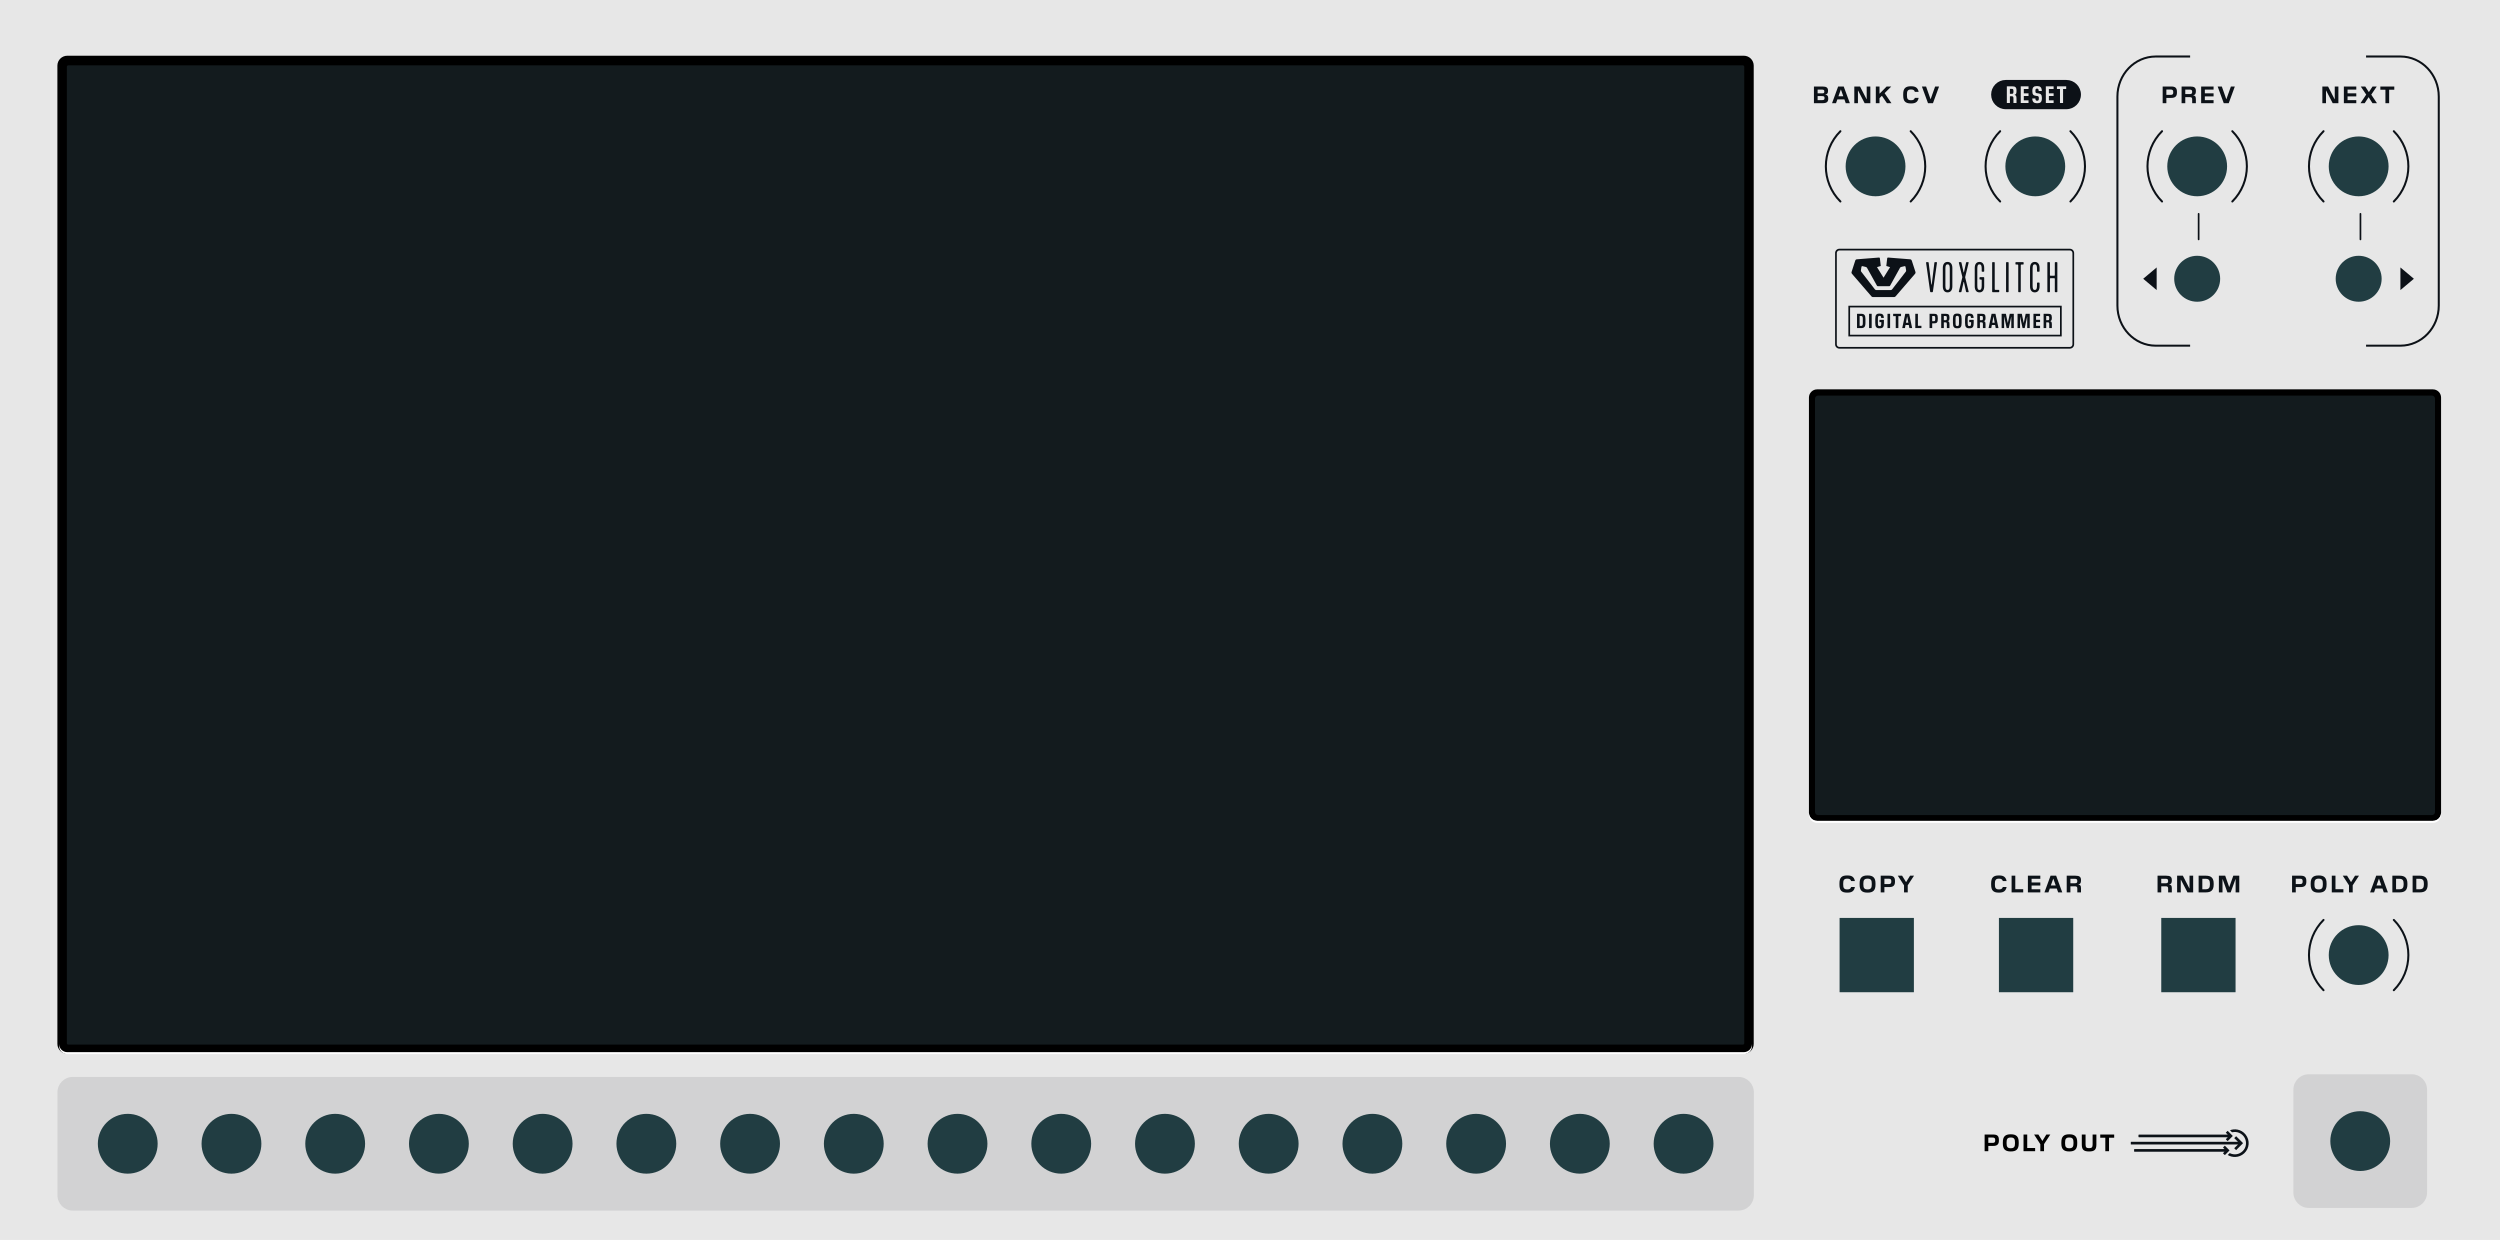
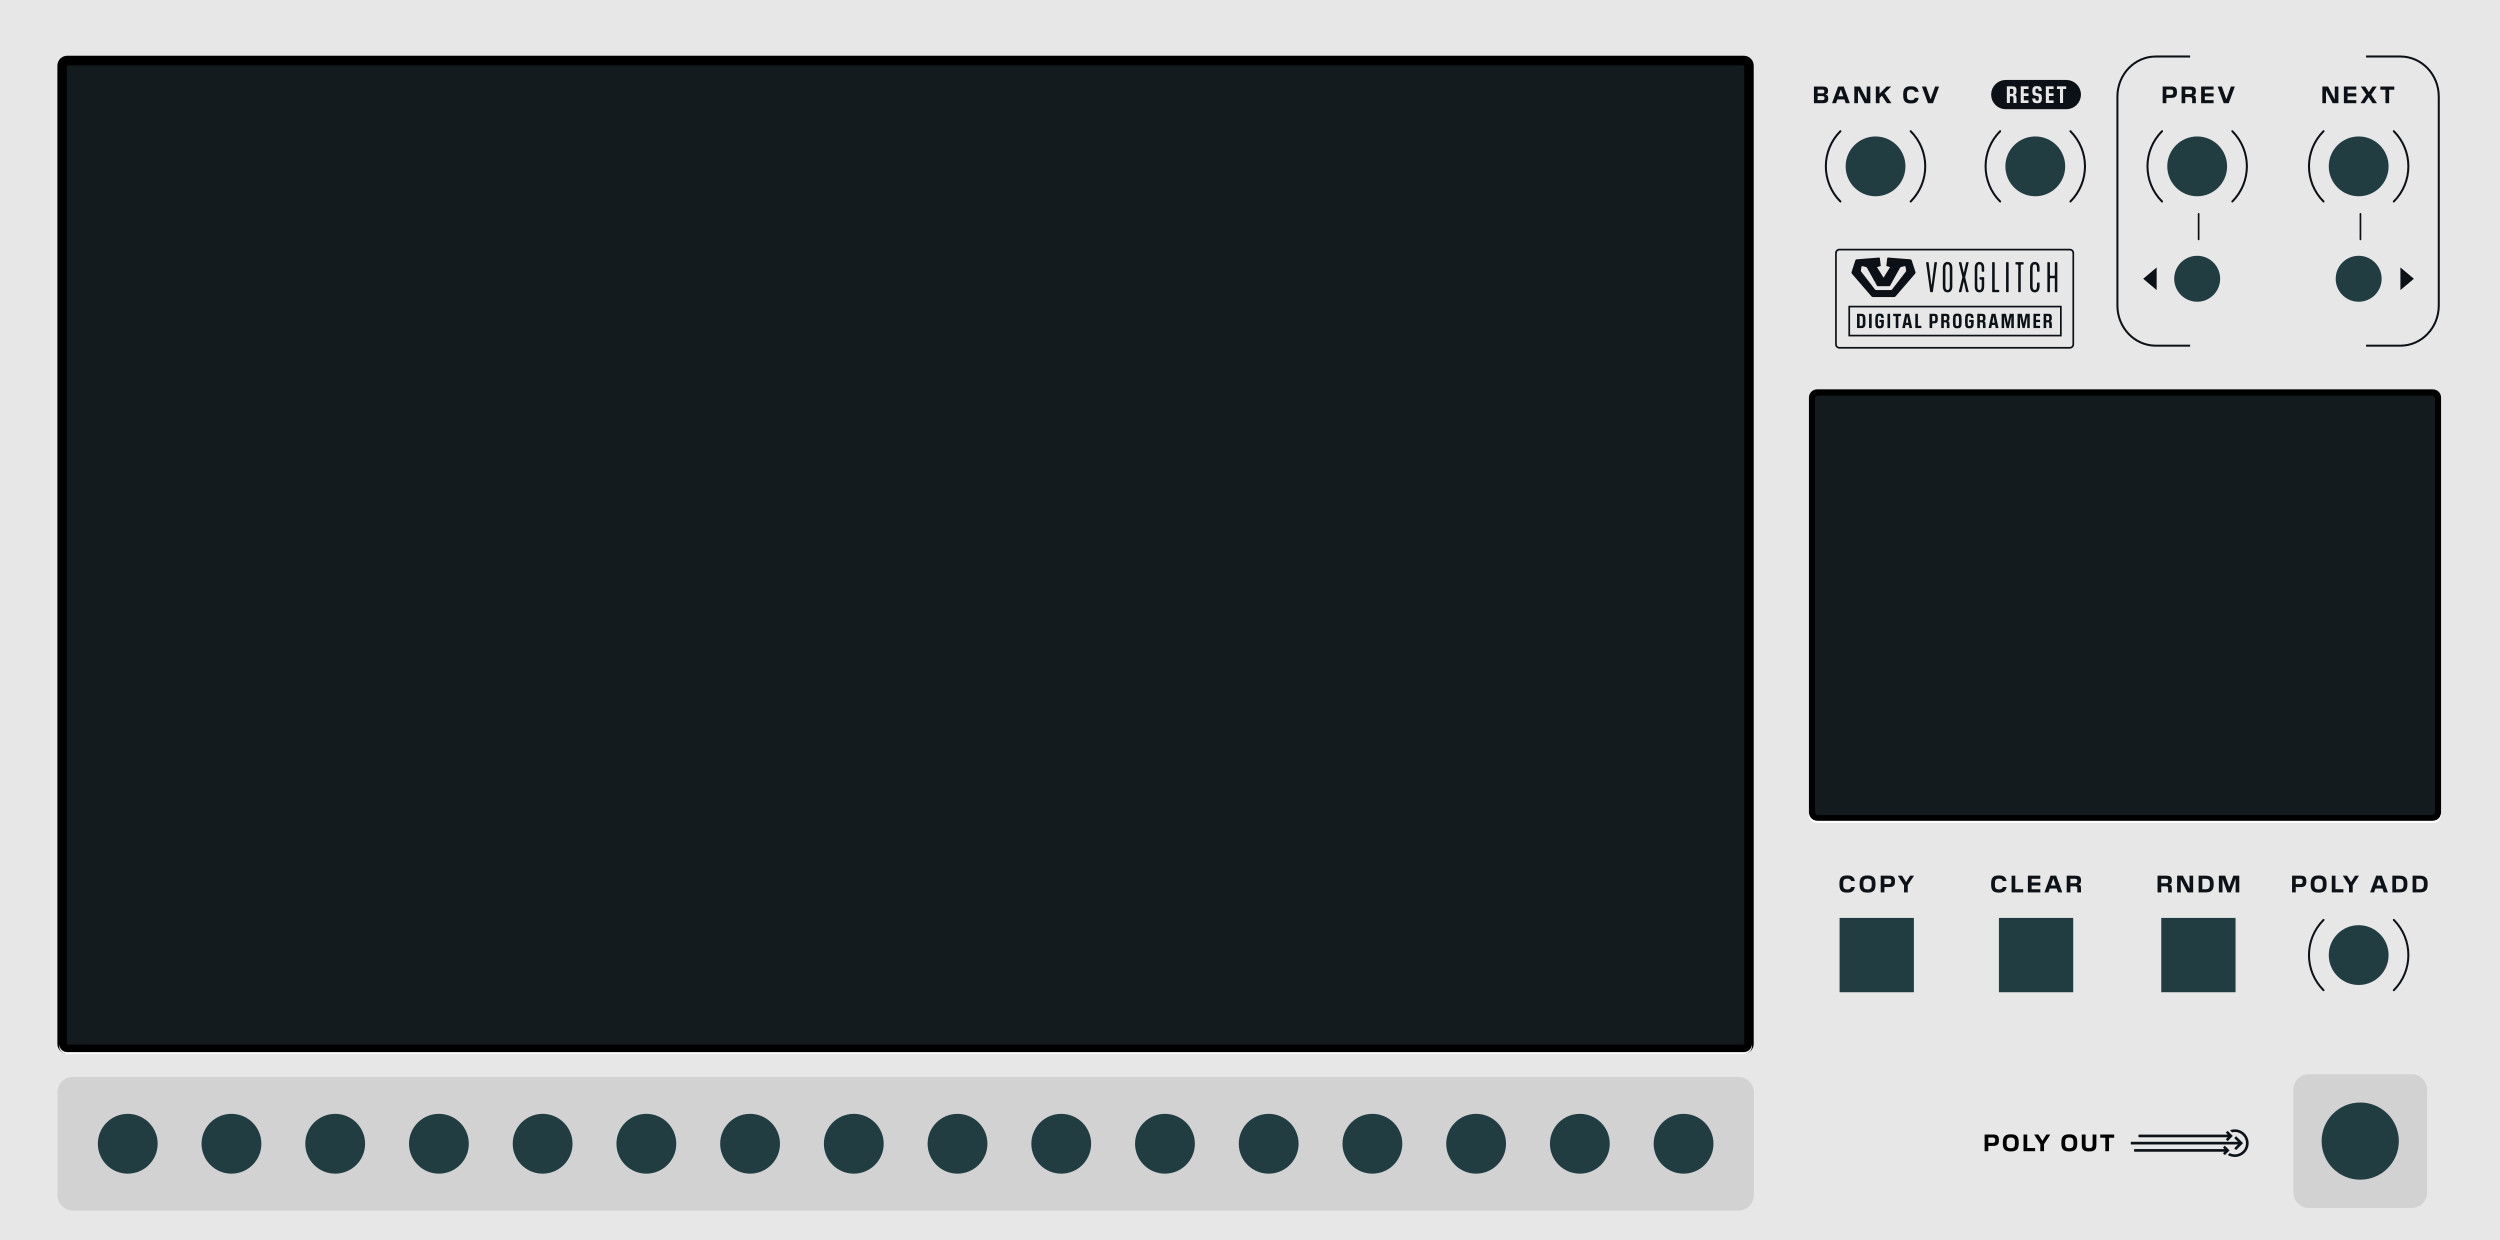
<svg xmlns="http://www.w3.org/2000/svg" version="1.1" id="Ebene_2" x="0px" y="0px" width="259.08mm" height="128.5mm" viewBox="0 0 734.4 364.252" style="enable-background:new 0 0 734.4 364.252;" xml:space="preserve">
  <defs id="defs81">
    <rect x="575.354" y="326.575" width="93.365" height="16.731" id="rect370" />
  </defs>
  <style type="text/css" id="style2">
	.st0{fill:#F3EDE7;}
	.st1{fill:#FBFAF8;}
	.st2{fill:#FFFFFF;}
	.st3{fill:#1C2729;}
</style>
  <rect style="fill:#e7e7e7;fill-opacity:1;stroke-width:0.726" id="rect350" width="734.4" height="364.252" x="0" y="0" />
  <g id="g3">
    <path class="st0" d="m 540.85,58.98 c -2.793,-2.793 -4.188,-6.45 -4.188,-10.111 0,-3.66 1.395,-7.318 4.188,-10.111 0.117,-0.117 0.117,-0.307 0,-0.424 -0.117,-0.117 -0.307,-0.117 -0.424,0 -2.909,2.908 -4.364,6.723 -4.364,10.535 0,3.812 1.455,7.626 4.364,10.535 0.117,0.117 0.307,0.117 0.424,0 0.118,-0.117 0.118,-0.307 0,-0.424 z" id="path4" style="stroke:none;fill-opacity:1;fill:#0c1117" />
    <path class="st0" d="m 561.071,38.759 c 2.792,2.793 4.188,6.45 4.188,10.111 0,3.66 -1.395,7.318 -4.188,10.111 -0.117,0.117 -0.117,0.307 0,0.424 0.117,0.117 0.307,0.117 0.424,0 2.908,-2.908 4.364,-6.723 4.364,-10.535 0,-3.812 -1.455,-7.626 -4.364,-10.535 -0.117,-0.117 -0.307,-0.117 -0.424,0 -0.117,0.117 -0.117,0.307 0,0.424 z" id="path6" style="stroke:none;fill-opacity:1;fill:#0c1117" />
  </g>
  <g id="g4">
    <path class="st0" d="m 587.775,58.98 c -2.792,-2.793 -4.188,-6.45 -4.188,-10.111 0,-3.66 1.395,-7.318 4.188,-10.111 0.117,-0.117 0.117,-0.307 0,-0.424 -0.117,-0.117 -0.307,-0.117 -0.424,0 -2.909,2.908 -4.364,6.723 -4.364,10.535 0,3.812 1.455,7.626 4.364,10.535 0.117,0.117 0.307,0.117 0.424,0 0.117,-0.117 0.117,-0.307 0,-0.424 z" id="path8" style="stroke:none;fill-opacity:1;fill:#0c1117" />
    <path class="st0" d="m 607.996,38.759 c 2.792,2.793 4.188,6.45 4.188,10.111 0,3.66 -1.395,7.318 -4.188,10.111 -0.117,0.117 -0.117,0.307 0,0.424 0.117,0.117 0.307,0.117 0.424,0 2.908,-2.908 4.364,-6.723 4.364,-10.535 0,-3.812 -1.455,-7.626 -4.364,-10.535 -0.117,-0.117 -0.307,-0.117 -0.424,0 -0.117,0.117 -0.117,0.307 0,0.424 z" id="path10" style="stroke:none;fill-opacity:1;fill:#0c1117" />
  </g>
  <g id="g5">
    <path class="st0" d="m 635.333,58.98 c -2.792,-2.793 -4.188,-6.45 -4.188,-10.111 0,-3.66 1.395,-7.318 4.188,-10.111 0.117,-0.117 0.117,-0.307 0,-0.424 -0.117,-0.117 -0.307,-0.117 -0.424,0 -2.909,2.908 -4.364,6.723 -4.364,10.535 0,3.812 1.455,7.626 4.364,10.535 0.117,0.117 0.307,0.117 0.424,0 0.118,-0.117 0.118,-0.307 0,-0.424 z" id="path12" style="stroke:none;fill-opacity:1;fill:#0c1117" />
    <path class="st0" d="m 655.554,38.759 c 2.792,2.793 4.188,6.45 4.188,10.111 0,3.66 -1.395,7.318 -4.188,10.111 -0.117,0.117 -0.117,0.307 0,0.424 0.117,0.117 0.307,0.117 0.424,0 2.908,-2.908 4.364,-6.723 4.364,-10.535 0,-3.812 -1.455,-7.626 -4.364,-10.535 -0.117,-0.117 -0.307,-0.117 -0.424,0 -0.117,0.117 -0.117,0.307 0,0.424 z" id="path14" style="stroke:none;fill-opacity:1;fill:#0c1117" />
  </g>
  <g id="g6">
    <path class="st0" d="m 682.773,58.98 c -2.793,-2.793 -4.188,-6.45 -4.188,-10.111 0,-3.66 1.395,-7.318 4.188,-10.111 0.117,-0.117 0.117,-0.307 0,-0.424 -0.117,-0.117 -0.307,-0.117 -0.424,0 -2.909,2.908 -4.364,6.723 -4.364,10.535 0,3.812 1.455,7.626 4.364,10.535 0.117,0.117 0.307,0.117 0.424,0 0.117,-0.117 0.117,-0.307 0,-0.424 z" id="path16" style="stroke:none;fill-opacity:1;fill:#0c1117" />
    <path class="st0" d="m 702.994,38.759 c 2.792,2.793 4.188,6.45 4.188,10.111 0,3.66 -1.395,7.318 -4.188,10.111 -0.117,0.117 -0.117,0.307 0,0.424 0.117,0.117 0.307,0.117 0.424,0 2.908,-2.908 4.364,-6.723 4.364,-10.535 0,-3.812 -1.455,-7.626 -4.364,-10.535 -0.117,-0.117 -0.307,-0.117 -0.424,0 -0.117,0.117 -0.117,0.307 0,0.424 z" id="path18" style="stroke:none;fill-opacity:1;fill:#0c1117" />
  </g>
  <g id="g7">
    <path class="st0" d="m 682.773,290.673 c -2.793,-2.793 -4.188,-6.45 -4.188,-10.111 0,-3.66 1.395,-7.318 4.188,-10.111 0.117,-0.117 0.117,-0.307 0,-0.424 -0.117,-0.117 -0.307,-0.117 -0.424,0 -2.909,2.908 -4.364,6.723 -4.364,10.535 0,3.812 1.455,7.626 4.364,10.535 0.117,0.117 0.307,0.117 0.424,0 0.117,-0.116 0.117,-0.306 0,-0.424 z" id="path20" style="stroke:none;fill-opacity:1;fill:#0c1218" />
    <path class="st0" d="m 702.994,270.452 c 2.792,2.793 4.188,6.45 4.188,10.11 0,3.66 -1.395,7.318 -4.188,10.111 -0.117,0.117 -0.117,0.307 0,0.424 0.117,0.117 0.307,0.117 0.424,0 2.908,-2.908 4.364,-6.723 4.364,-10.535 0,-3.812 -1.455,-7.626 -4.364,-10.535 -0.117,-0.117 -0.307,-0.117 -0.424,0 -0.117,0.118 -0.117,0.308 0,0.425 z" id="path22" style="stroke:none;fill-opacity:1;fill:#0c1218" />
  </g>
  <path class="st0" d="m 656.503,25.414 h -1.156 l -1.317,3.705 h -0.042 l -1.303,-3.705 h -1.226 l 1.793,4.903 h 1.457 z m -6.245,3.992 h -2.563 v -1.092 h 2.563 V 27.41 h -2.563 v -1.085 h 2.563 v -0.911 h -3.649 v 4.903 h 3.649 z m -7.098,-3.088 c 0.616,0 0.812,0.154 0.812,0.651 v 0.042 c 0,0.469 -0.196,0.623 -0.701,0.623 h -1.324 v -1.316 z m -1.212,2.213 h 1.205 c 0.645,0 0.82,0.119 0.82,0.672 v 1.114 h 1.085 v -1.184 c 0,-0.854 -0.231,-1.03 -0.75,-1.114 V 27.97 c 0.525,-0.084 0.75,-0.406 0.75,-1.135 V 26.71 c 0,-0.953 -0.448,-1.296 -1.667,-1.296 h -2.528 v 4.903 h 1.085 z m -4.304,-2.227 c 0.588,0 0.771,0.196 0.771,0.75 v 0.07 c 0,0.54 -0.168,0.75 -0.764,0.75 h -1.261 v -1.569 h 1.254 z m -1.254,2.458 h 1.429 c 1.198,0 1.681,-0.498 1.681,-1.562 v -0.21 c 0,-1.156 -0.483,-1.576 -1.681,-1.576 h -2.514 v 4.903 h 1.085 z" id="path24" style="stroke:none;fill-opacity:1;fill:#0c1117" />
  <path class="st0" d="m 569.62,25.414 h -1.155 l -1.317,3.705 h -0.042 l -1.303,-3.705 h -1.226 l 1.793,4.903 h 1.457 z m -8.163,4.973 c 1.345,0 1.94,-0.532 2.165,-1.646 h -1.114 c -0.14,0.504 -0.477,0.7 -1.085,0.7 h -0.091 c -0.974,0 -1.148,-0.539 -1.148,-1.429 v -0.294 c 0,-0.889 0.175,-1.429 1.148,-1.429 h 0.091 c 0.609,0 0.945,0.196 1.085,0.701 h 1.114 c -0.224,-1.114 -0.82,-1.646 -2.165,-1.646 h -0.161 c -1.583,0 -2.213,0.687 -2.213,2.304 v 0.434 c 0,1.618 0.63,2.304 2.213,2.304 h 0.161 z m -9.332,-1.548 0.672,-0.679 h 0.049 l 1.463,2.157 h 1.324 l -2.01,-2.949 1.954,-1.954 h -1.359 l -2.052,2.087 h -0.042 v -2.087 h -1.085 v 4.903 h 1.085 v -1.478 z m -2.693,-3.425 h -1.071 v 3.726 h -0.042 L 546.4,25.414 h -1.681 v 4.903 h 1.071 v -3.719 h 0.042 l 1.926,3.719 h 1.674 z m -8.632,0.911 0.693,1.961 h -1.436 l 0.693,-1.961 z m 0.812,-0.911 h -1.639 l -1.793,4.903 h 1.163 l 0.399,-1.121 h 2.066 l 0.399,1.121 h 1.205 z m -6.468,2.816 c 0.651,0 0.833,0.084 0.833,0.56 v 0.049 c 0,0.441 -0.189,0.575 -0.812,0.575 h -1.219 V 28.23 Z m 0.014,-1.912 c 0.581,0 0.756,0.133 0.756,0.56 v 0.028 c 0,0.441 -0.175,0.518 -0.708,0.518 h -1.261 v -1.106 z m 1.904,2.549 c 0,-0.666 -0.252,-0.995 -0.847,-1.058 v -0.042 c 0.56,-0.077 0.784,-0.413 0.784,-1.051 v -0.091 c 0,-0.827 -0.413,-1.212 -1.625,-1.212 h -2.514 v 4.903 h 2.584 c 1.177,0 1.618,-0.413 1.618,-1.31 z" id="path26" style="stroke:none;fill-opacity:1;fill:#0c1117" />
  <path class="st0" d="m 701.835,26.353 h 1.513 v -0.938 h -4.097 v 0.938 h 1.492 v 3.964 h 1.093 v -3.964 z m -5.256,1.457 1.611,-2.396 h -1.232 l -1.065,1.618 h -0.035 l -1.043,-1.618 h -1.317 l 1.597,2.375 -1.681,2.528 h 1.232 l 1.142,-1.751 h 0.035 l 1.114,1.751 h 1.324 z m -4.396,1.596 h -2.563 v -1.092 h 2.563 V 27.41 h -2.563 v -1.085 h 2.563 v -0.911 h -3.649 v 4.903 h 3.649 z m -5.256,-3.992 h -1.071 v 3.726 h -0.042 l -1.919,-3.726 h -1.681 v 4.903 h 1.071 v -3.719 h 0.042 l 1.926,3.719 h 1.674 z" id="path28" style="stroke:none;fill-opacity:1;fill:#0c1117" />
  <path class="st0" d="m 560.421,260.059 1.842,-2.816 H 561.1 l -1.149,1.856 h -0.042 l -1.148,-1.856 H 557.5 l 1.828,2.83 v 2.073 h 1.092 v -2.087 z m -5.606,-1.926 c 0.588,0 0.771,0.196 0.771,0.75 v 0.07 c 0,0.54 -0.168,0.75 -0.764,0.75 h -1.261 v -1.569 h 1.254 z m -1.254,2.458 h 1.429 c 1.198,0 1.681,-0.498 1.681,-1.562 v -0.21 c 0,-1.156 -0.483,-1.576 -1.681,-1.576 h -2.514 v 4.903 h 1.085 z m -5.004,0.68 c -0.974,0 -1.177,-0.539 -1.177,-1.429 v -0.294 c 0,-0.889 0.203,-1.429 1.177,-1.429 h 0.119 c 0.967,0 1.17,0.54 1.17,1.429 v 0.294 c 0,0.903 -0.203,1.415 -1.17,1.429 z m 0.105,0.945 c 1.576,0 2.283,-0.686 2.283,-2.304 v -0.427 c 0,-1.618 -0.708,-2.311 -2.283,-2.311 h -0.091 c -1.59,0 -2.29,0.693 -2.29,2.311 v 0.427 c 0,1.618 0.7,2.304 2.29,2.304 z m -5.93,0 c 1.345,0 1.94,-0.532 2.165,-1.646 h -1.114 c -0.14,0.504 -0.477,0.7 -1.085,0.7 h -0.091 c -0.974,0 -1.148,-0.539 -1.148,-1.429 v -0.294 c 0,-0.889 0.175,-1.429 1.148,-1.429 h 0.091 c 0.609,0 0.945,0.196 1.085,0.701 h 1.114 c -0.224,-1.114 -0.82,-1.646 -2.165,-1.646 h -0.161 c -1.583,0 -2.213,0.687 -2.213,2.304 v 0.434 c 0,1.618 0.63,2.304 2.213,2.304 h 0.161 z" id="path30" style="stroke:none;fill-opacity:1;fill:#0c1218" />
  <path class="st0" d="m 609.415,258.147 c 0.616,0 0.812,0.154 0.812,0.651 v 0.042 c 0,0.469 -0.196,0.623 -0.701,0.623 h -1.324 v -1.316 z m -1.212,2.213 h 1.205 c 0.645,0 0.82,0.119 0.82,0.672 v 1.114 h 1.085 v -1.184 c 0,-0.854 -0.231,-1.03 -0.75,-1.114 V 259.8 c 0.525,-0.084 0.75,-0.406 0.75,-1.135 v -0.126 c 0,-0.953 -0.448,-1.296 -1.667,-1.296 h -2.528 v 4.903 h 1.085 z m -5.004,-2.206 0.693,1.961 h -1.436 l 0.693,-1.961 z m 0.812,-0.911 h -1.639 l -1.793,4.903 h 1.163 l 0.399,-1.121 h 2.066 l 0.399,1.121 h 1.205 z m -4.648,3.992 H 596.8 v -1.092 h 2.563 v -0.904 H 596.8 v -1.085 h 2.563 v -0.911 h -3.649 v 4.903 h 3.649 z m -5.026,-0.027 h -2.325 v -3.964 h -1.085 v 4.903 h 3.411 v -0.939 z m -7.043,1.008 c 1.345,0 1.94,-0.532 2.165,-1.646 h -1.114 c -0.14,0.504 -0.477,0.7 -1.085,0.7 h -0.091 c -0.974,0 -1.148,-0.539 -1.148,-1.429 v -0.294 c 0,-0.889 0.175,-1.429 1.148,-1.429 h 0.091 c 0.609,0 0.945,0.196 1.085,0.701 h 1.114 c -0.224,-1.114 -0.82,-1.646 -2.165,-1.646 h -0.161 c -1.583,0 -2.213,0.687 -2.213,2.304 v 0.434 c 0,1.618 0.63,2.304 2.213,2.304 h 0.161 z" id="path34" style="stroke:none;fill-opacity:1;fill:#0c1218" />
  <path class="st0" d="m 657.808,257.243 h -1.751 l -1.177,3.306 h -0.049 l -1.156,-3.306 h -1.856 v 4.903 h 1.064 v -3.887 h 0.042 l 1.394,3.887 h 0.966 l 1.408,-3.887 h 0.042 v 3.887 h 1.072 v -4.903 z m -9.823,0.918 c 0.966,0 1.197,0.567 1.197,1.457 v 0.154 c 0,0.904 -0.231,1.443 -1.197,1.457 h -1.03 v -3.068 z m 2.304,1.394 c 0,-1.618 -0.714,-2.312 -2.291,-2.312 h -2.129 v 4.903 h 2.129 c 1.576,0 2.291,-0.687 2.291,-2.304 z m -6.027,-2.312 h -1.071 v 3.726 h -0.042 l -1.919,-3.726 h -1.681 v 4.903 h 1.072 v -3.719 h 0.042 l 1.926,3.719 h 1.674 v -4.903 z m -8.163,0.904 c 0.616,0 0.812,0.154 0.812,0.651 v 0.042 c 0,0.469 -0.196,0.623 -0.701,0.623 h -1.324 v -1.316 z m -1.212,2.213 h 1.205 c 0.645,0 0.82,0.119 0.82,0.672 v 1.114 h 1.085 v -1.184 c 0,-0.854 -0.231,-1.03 -0.75,-1.114 V 259.8 c 0.525,-0.084 0.75,-0.406 0.75,-1.135 v -0.126 c 0,-0.953 -0.448,-1.296 -1.667,-1.296 h -2.528 v 4.903 h 1.085 z" id="path36" style="stroke:none;fill-opacity:1;fill:#0c1218" />
  <path class="st0" d="m 710.845,258.161 c 0.966,0 1.198,0.567 1.198,1.457 v 0.154 c 0,0.904 -0.231,1.443 -1.198,1.457 h -1.03 v -3.068 z m 2.304,1.394 c 0,-1.618 -0.715,-2.312 -2.291,-2.312 h -2.129 v 4.903 h 2.129 c 1.576,0 2.291,-0.687 2.291,-2.304 z m -8.254,-1.394 c 0.966,0 1.198,0.567 1.198,1.457 v 0.154 c 0,0.904 -0.231,1.443 -1.198,1.457 h -1.03 v -3.068 z m 2.304,1.394 c 0,-1.618 -0.714,-2.312 -2.291,-2.312 h -2.129 v 4.903 h 2.129 c 1.576,0 2.291,-0.687 2.291,-2.304 z m -8.338,-1.401 0.693,1.961 h -1.436 l 0.693,-1.961 z m 0.813,-0.911 h -1.639 l -1.793,4.903 h 1.163 l 0.399,-1.121 h 2.066 l 0.399,1.121 h 1.205 z m -8.541,2.816 1.842,-2.816 h -1.163 l -1.149,1.856 h -0.042 l -1.148,-1.856 h -1.261 l 1.828,2.83 v 2.073 h 1.092 v -2.087 z m -2.737,1.149 h -2.325 v -3.964 h -1.085 v 4.903 h 3.411 v -0.939 z m -7.329,0.063 c -0.974,0 -1.177,-0.539 -1.177,-1.429 v -0.294 c 0,-0.889 0.203,-1.429 1.177,-1.429 h 0.119 c 0.967,0 1.17,0.54 1.17,1.429 v 0.294 c 0,0.903 -0.203,1.415 -1.17,1.429 z m 0.105,0.945 c 1.576,0 2.283,-0.686 2.283,-2.304 v -0.427 c 0,-1.618 -0.708,-2.311 -2.283,-2.311 h -0.091 c -1.59,0 -2.29,0.693 -2.29,2.311 v 0.427 c 0,1.618 0.7,2.304 2.29,2.304 z m -5.516,-4.083 c 0.588,0 0.771,0.196 0.771,0.75 v 0.07 c 0,0.54 -0.168,0.75 -0.764,0.75 h -1.261 v -1.569 h 1.254 z m -1.254,2.458 h 1.429 c 1.198,0 1.681,-0.498 1.681,-1.562 v -0.21 c 0,-1.156 -0.483,-1.576 -1.681,-1.576 h -2.514 v 4.903 h 1.085 z" id="path38" style="stroke:none;fill-opacity:1;fill:#0c1218" />
  <path class="st0" d="m 590.949,26.112 h -0.521 v 1.45 h 0.556 c 0.345,0 0.485,-0.07 0.485,-0.651 v -0.14 c 10e-4,-0.589 -0.148,-0.659 -0.52,-0.659 z m 16.054,-2.624 h -17.791 c -2.372,0 -4.295,1.923 -4.295,4.295 0,2.372 1.923,4.295 4.295,4.295 h 17.791 c 2.372,0 4.295,-1.923 4.295,-4.295 0,-2.372 -1.923,-4.295 -4.295,-4.295 z M 592.37,26.75 c 0,0.792 -0.19,1.008 -0.57,1.106 v 0.035 c 0.38,0.084 0.57,0.238 0.57,1.121 v 1.247 h -0.9 v -1.303 c 0,-0.603 -0.134,-0.672 -0.514,-0.672 h -0.527 v 1.975 h -0.9 v -4.903 h 1.512 c 0.936,0 1.33,0.21 1.33,1.303 v 0.091 z m 3.53,-0.61 h -1.386 v 1.268 H 595.9 V 28.2 h -1.386 v 1.275 h 1.386 v 0.784 h -2.286 v -4.903 h 2.286 z m 3.924,2.738 c 0,1.121 -0.464,1.45 -1.364,1.45 h -0.07 c -0.443,0 -0.788,-0.098 -1.02,-0.301 -0.232,-0.203 -0.359,-0.575 -0.38,-1.1 h 0.921 c 0.028,0.553 0.211,0.658 0.514,0.658 0.358,0 0.499,-0.133 0.499,-0.63 v -0.119 c 0,-0.441 -0.091,-0.581 -0.492,-0.637 l -0.352,-0.042 c -0.773,-0.098 -1.062,-0.42 -1.062,-1.352 v -0.077 c 0,-1.093 0.408,-1.443 1.337,-1.443 h 0.084 c 0.887,0 1.337,0.35 1.365,1.443 h -0.915 c -0.027,-0.582 -0.168,-0.693 -0.499,-0.693 -0.338,0 -0.464,0.14 -0.464,0.623 v 0.098 c 0,0.427 0.091,0.582 0.492,0.63 l 0.352,0.042 c 0.773,0.098 1.055,0.42 1.055,1.352 v 0.098 z m 3.446,-2.738 h -1.386 v 1.268 h 1.386 V 28.2 h -1.386 v 1.275 h 1.386 v 0.784 h -2.286 v -4.903 h 2.286 z m 3.693,0.014 h -0.914 v 4.104 h -0.908 v -4.104 h -0.893 v -0.799 h 2.715 z" id="path40" style="stroke:none;fill-opacity:1;fill:#0c1117" />
  <path class="st0" d="m 659.657,333.261 c -1.31,-1.624 -3.354,-1.754 -4.579,-1.234 0.179,0.18 0.356,0.351 0.524,0.53 l 0.189,0.054 c 0.671,-0.147 1.328,-0.096 1.962,0.168 1.407,0.587 2.214,2.009 1.999,3.515 -0.103,0.718 -0.415,1.335 -0.93,1.843 -1.017,1.004 -2.48,1.242 -3.771,0.622 l -0.119,0.019 c -0.153,0.157 -0.31,0.311 -0.465,0.466 l -0.039,0.048 c 1.199,0.781 3.296,0.921 4.833,-0.498 1.575,-1.454 1.753,-3.851 0.396,-5.533 z m -2.227,2.948 c -0.379,0.375 -0.745,0.737 -1.107,1.094 0.196,0.193 0.378,0.372 0.562,0.553 l 0.037,-0.035 c 0.646,-0.645 1.291,-1.292 1.939,-1.935 l 0.002,-0.139 c -0.551,-0.547 -1.1,-1.096 -1.649,-1.646 -0.113,-0.113 -0.225,-0.227 -0.321,-0.325 -0.189,0.187 -0.37,0.366 -0.565,0.558 0.356,0.353 0.72,0.714 1.094,1.085 l -0.11,0.005 c -1.718,0 -29.542,0 -31.26,0 -0.108,0 -0.108,0 -0.108,0.104 0,0.187 0,0.375 0,0.562 0,0.111 0,0.111 0.108,0.111 1.713,0 29.531,0 31.244,0 z m -29.127,-2.129 c 0.724,-0.003 25.296,-0.002 26.02,-0.002 h 0.087 l 0.007,0.019 -0.054,0.057 c -0.155,0.155 -0.309,0.312 -0.467,0.465 l 0.001,0.11 c 0.148,0.143 0.294,0.289 0.437,0.437 h 0.116 c 0.472,-0.474 0.946,-0.947 1.419,-1.42 l 0.038,-0.046 c -0.512,-0.511 -1.019,-1.016 -1.512,-1.508 -0.175,0.171 -0.356,0.348 -0.553,0.54 0.188,0.181 0.379,0.366 0.57,0.55 l -0.006,0.022 h -0.124 c -0.71,0 -25.27,0.001 -25.98,-0.003 l -0.102,0.104 c 0.006,0.19 0.006,0.38 0,0.57 z m 26.595,3.802 c -0.384,-0.38 -0.766,-0.763 -1.147,-1.146 l -0.166,-0.192 -0.078,0.073 c -0.133,0.132 -0.266,0.264 -0.398,0.397 -0.099,0.1 -0.105,0.073 0.003,0.181 0.112,0.111 0.225,0.22 0.338,0.331 l -0.011,0.027 h -0.085 c -0.402,0 -25.942,0.002 -26.344,-0.002 l -0.097,0.101 c 0.005,0.195 0.005,0.391 0,0.586 l 0.09,0.09 c 0.405,-0.003 25.948,-10e-4 26.352,-10e-4 l 0.11,0.005 c -0.158,0.16 -0.298,0.302 -0.449,0.455 0.169,0.166 0.334,0.322 0.493,0.485 l 0.121,-0.002 c 0.421,-0.423 0.843,-0.845 1.266,-1.266 z" id="path42" style="stroke:none;fill-opacity:1;fill:#0c1218" />
  <polygon class="st0" points="633.542,78.565 629.585,81.89 633.542,85.215 " id="polygon44" style="stroke:none;fill-opacity:1;fill:#0c1117" />
  <polygon class="st0" points="705.144,85.215 709.101,81.89 705.144,78.565 " id="polygon46" style="stroke:none;fill-opacity:1;fill:#0c1117" />
  <path class="st1" d="m 643.369,16.3 h -10.17 v 0.004 c -3.165,0.021 -6.032,1.368 -8.105,3.537 -2.09,2.185 -3.382,5.203 -3.382,8.532 v 61.4 c 0,3.329 1.291,6.347 3.382,8.532 2.085,2.181 4.971,3.534 8.159,3.54 v 0.001 h 10.116 v -0.598 h -10.096 v -0.001 c -3.024,0 -5.761,-1.28 -7.748,-3.356 -1.986,-2.076 -3.215,-4.945 -3.215,-8.118 v -61.4 c 0,-3.173 1.23,-6.042 3.215,-8.118 1.986,-2.076 4.723,-3.356 7.748,-3.356 v -0.001 h 10.096 V 16.3 m 61.805,0 h -10.119 v 0.598 h 10.095 v 0.001 c 3.024,0 5.761,1.28 7.748,3.356 1.986,2.076 3.215,4.945 3.215,8.118 v 61.4 c 0,3.173 -1.23,6.042 -3.215,8.118 -1.986,2.076 -4.723,3.356 -7.748,3.356 v 0.001 h -10.095 v 0.598 h 10.163 v -0.004 c 3.168,-0.019 6.037,-1.367 8.112,-3.537 2.09,-2.185 3.381,-5.203 3.381,-8.532 v -61.4 c 0,-3.329 -1.291,-6.347 -3.381,-8.532 -2.084,-2.18 -4.969,-3.533 -8.155,-3.539 V 16.3" id="path48" style="stroke:none;fill-opacity:1;fill:#0c1117" />
  <path class="st0" d="m 646.12,70.337 v -7.535 c 0,-0.138 -0.112,-0.25 -0.25,-0.25 -0.138,0 -0.25,0.112 -0.25,0.25 v 7.535 c 0,0.138 0.112,0.25 0.25,0.25 0.138,0 0.25,-0.112 0.25,-0.25" id="path50" style="stroke:none;fill-opacity:1;fill:#0c1117" />
  <path class="st0" d="m 693.656,70.337 v -7.535 c 0,-0.138 -0.112,-0.25 -0.25,-0.25 -0.138,0 -0.25,0.112 -0.25,0.25 v 7.535 c 0,0.138 0.112,0.25 0.25,0.25 0.138,0 0.25,-0.112 0.25,-0.25" id="path52" style="stroke:none;fill-opacity:1;fill:#0c1117" />
  <path class="st0" d="m 601.61,85.833 h 0.402 c 0.118,0 0.178,-0.071 0.178,-0.177 v -3.758 c 0,-0.106 0.071,-0.177 0.178,-0.177 h 1.065 c 0.106,0 0.189,0.071 0.189,0.177 v 3.758 c 0,0.106 0.071,0.177 0.178,0.177 h 0.391 c 0.118,0 0.178,-0.071 0.178,-0.177 v -8.481 c 0,-0.106 -0.071,-0.177 -0.178,-0.177 H 603.8 c -0.118,0 -0.178,0.071 -0.178,0.177 v 3.652 c 0,0.106 -0.083,0.177 -0.189,0.177 h -1.065 c -0.106,0 -0.178,-0.071 -0.178,-0.177 v -3.652 c 0,-0.106 -0.071,-0.177 -0.178,-0.177 h -0.402 c -0.118,0 -0.178,0.071 -0.178,0.177 v 8.481 c 10e-4,0.106 0.072,0.177 0.178,0.177 z m -5.268,-1.72 c 0,1.083 0.485,1.779 1.396,1.779 0.924,0 1.409,-0.707 1.409,-1.779 v -0.931 c 0,-0.106 -0.071,-0.177 -0.178,-0.177 h -0.402 c -0.106,0 -0.178,0.071 -0.178,0.177 v 0.707 c 0,0.872 -0.153,1.284 -0.651,1.284 -0.497,0 -0.639,-0.412 -0.639,-1.284 v -4.947 c 0,-0.872 0.142,-1.284 0.639,-1.284 0.498,0 0.651,0.413 0.651,1.284 v 0.707 c 0,0.106 0.071,0.177 0.178,0.177 h 0.402 c 0.106,0 0.178,-0.071 0.178,-0.177 v -0.93 c 0,-1.072 -0.485,-1.779 -1.409,-1.779 -0.911,0 -1.396,0.695 -1.396,1.779 z m -4.286,-6.573 c 0,0.118 0.071,0.177 0.178,0.177 h 0.462 c 0.106,0 0.177,0.071 0.177,0.177 v 7.763 c 0,0.106 0.071,0.177 0.178,0.177 h 0.391 c 0.119,0 0.178,-0.071 0.178,-0.177 v -7.763 c 0,-0.106 0.071,-0.177 0.178,-0.177 h 0.485 c 0.106,0 0.178,-0.071 0.178,-0.177 v -0.365 c 0,-0.118 -0.071,-0.177 -0.178,-0.177 h -2.048 c -0.106,0 -0.178,0.071 -0.178,0.177 v 0.365 z m -2.581,8.293 h 0.402 c 0.118,0 0.178,-0.071 0.178,-0.177 v -8.481 c 0,-0.106 -0.071,-0.177 -0.178,-0.177 h -0.402 c -0.119,0 -0.178,0.071 -0.178,0.177 v 8.481 c 0,0.106 0.071,0.177 0.178,0.177 z m -4.263,-0.177 c 0,0.106 0.071,0.177 0.178,0.177 h 1.729 c 0.106,0 0.178,-0.071 0.178,-0.177 v -0.33 c 0,-0.106 -0.071,-0.177 -0.178,-0.177 h -0.971 c -0.106,0 -0.178,-0.071 -0.178,-0.177 v -7.798 c 0,-0.106 -0.071,-0.177 -0.178,-0.177 h -0.402 c -0.118,0 -0.178,0.071 -0.178,0.177 z m -5.115,-1.543 c 0,1.083 0.485,1.779 1.396,1.779 0.924,0 1.386,-0.707 1.386,-1.779 v -2.521 c 0,-0.106 -0.071,-0.177 -0.178,-0.177 h -1.03 c -0.106,0 -0.178,0.071 -0.178,0.177 v 0.354 c 0,0.118 0.071,0.177 0.178,0.177 h 0.296 c 0.107,0 0.178,0.07 0.178,0.177 v 1.59 c 0,0.872 -0.153,1.284 -0.651,1.284 -0.497,0 -0.639,-0.412 -0.639,-1.284 v -4.947 c 0,-0.872 0.142,-1.284 0.639,-1.284 0.498,0 0.651,0.413 0.651,1.284 v 0.707 c 0,0.106 0.071,0.177 0.178,0.177 h 0.379 c 0.106,0 0.178,-0.071 0.178,-0.177 v -0.93 c 0,-1.072 -0.462,-1.779 -1.386,-1.779 -0.911,0 -1.396,0.695 -1.396,1.779 v 5.393 z m -4.547,1.72 h 0.474 c 0.083,0 0.154,-0.071 0.178,-0.177 l 0.628,-2.815 h 0.095 l 0.615,2.815 c 0.023,0.106 0.106,0.177 0.189,0.177 h 0.462 c 0.083,0 0.143,-0.071 0.118,-0.177 l -1.018,-4.17 0.012,-0.142 1.006,-4.17 c 0.024,-0.106 -0.035,-0.177 -0.118,-0.177 h -0.462 c -0.083,0 -0.153,0.071 -0.178,0.177 l -0.627,2.827 h -0.095 l -0.628,-2.827 c -0.023,-0.106 -0.095,-0.177 -0.178,-0.177 h -0.474 c -0.071,0 -0.142,0.071 -0.118,0.177 l 1.019,4.17 v 0.142 l -1.019,4.17 c -0.023,0.106 0.048,0.177 0.119,0.177 z m -4.072,-1.944 v -4.947 c 0,-0.872 0.142,-1.284 0.639,-1.284 0.51,0 0.651,0.413 0.651,1.284 v 4.947 c 0,0.872 -0.142,1.284 -0.651,1.284 -0.498,0 -0.639,-0.412 -0.639,-1.284 z m -0.758,0.224 c 0,1.083 0.485,1.779 1.396,1.779 0.924,0 1.409,-0.695 1.409,-1.779 v -5.395 c 0,-1.084 -0.485,-1.779 -1.409,-1.779 -0.911,0 -1.396,0.695 -1.396,1.779 z m -3.529,1.72 h 0.426 c 0.118,0 0.178,-0.059 0.201,-0.224 l 1.185,-8.399 c 0.023,-0.177 -0.071,-0.212 -0.178,-0.212 h -0.367 c -0.13,0 -0.201,0.036 -0.213,0.188 l -0.782,6.396 h -0.118 l -0.781,-6.396 c -0.012,-0.153 -0.083,-0.188 -0.213,-0.188 h -0.367 c -0.106,0 -0.201,0.036 -0.178,0.212 l 1.184,8.399 c 0.024,0.164 0.082,0.224 0.201,0.224 z" id="path54" style="stroke:none;fill-opacity:1;fill:#0c1117" />
  <path class="st0" d="m 561.148,76.175 -6.521,-0.52 c -0.12,-0.01 -0.227,0.078 -0.241,0.198 l -0.264,2.282 1.111,0.336 -1.924,3.101 -1.924,-3.101 1.111,-0.336 -0.266,-2.283 c -0.014,-0.12 -0.12,-0.208 -0.241,-0.198 l -6.538,0.521 c -0.206,0.016 -0.382,0.156 -0.445,0.353 l -1.095,3.382 c -0.055,0.171 -0.018,0.358 0.1,0.494 l 5.763,6.678 c 0.097,0.112 0.238,0.177 0.386,0.177 h 6.281 c 0.148,0 0.289,-0.065 0.386,-0.177 l 5.765,-6.679 c 0.117,-0.136 0.155,-0.324 0.1,-0.495 l -1.098,-3.382 c -0.065,-0.196 -0.241,-0.335 -0.446,-0.351 z m -5.727,9.033 h -4.245 c -0.158,0 -0.307,-0.073 -0.404,-0.199 l -4.017,-5.198 c -0.087,-0.113 -0.123,-0.257 -0.1,-0.397 l 0.166,-1.018 c 0.024,-0.148 0.168,-0.243 0.313,-0.208 l 1,0.246 c 0.138,0.034 0.255,0.124 0.324,0.248 l 2.927,5.259 c 0.045,0.081 0.13,0.131 0.223,0.131 h 3.397 c 0.093,0 0.178,-0.05 0.223,-0.132 l 2.909,-5.257 c 0.069,-0.125 0.188,-0.216 0.326,-0.249 l 0.999,-0.243 c 0.144,-0.035 0.288,0.06 0.312,0.207 l 0.167,1.015 c 0.023,0.141 -0.013,0.285 -0.1,0.398 l -4.018,5.198 c -0.095,0.126 -0.244,0.199 -0.402,0.199 z" id="path56" style="stroke:none;fill-opacity:1;fill:#0c1117" />
  <path class="st0" d="m 605.147,90.311 v 8.018 H 543.48 v -8.018 h 61.667 m 0.5,-0.5 h -0.5 -61.667 -0.5 v 0.5 8.018 0.5 h 0.5 61.667 0.5 v -0.5 -8.018 z" id="path58" style="stroke:none;fill-opacity:1;fill:#0c1117" />
  <path class="st0" d="m 601.539,92.828 c 0.318,0 0.444,0.06 0.444,0.563 v 0.12 c 0,0.498 -0.12,0.558 -0.414,0.558 h -0.474 v -1.241 z m -0.443,1.859 h 0.449 c 0.324,0 0.438,0.06 0.438,0.576 v 1.115 h 0.768 v -1.067 c 0,-0.756 -0.162,-0.888 -0.486,-0.959 v -0.03 c 0.324,-0.084 0.486,-0.27 0.486,-0.948 v -0.078 c 0,-0.935 -0.336,-1.115 -1.134,-1.115 h -1.289 v 4.198 h 0.768 z m -1.801,1.019 h -1.181 v -1.091 h 1.181 v -0.677 h -1.181 v -1.085 h 1.181 V 92.18 h -1.948 v 4.198 h 1.948 z m -3.042,-3.526 h -1.193 l -0.552,2.65 h -0.036 l -0.546,-2.65 h -1.253 v 4.198 h 0.737 v -3.292 h 0.03 l 0.707,3.292 h 0.63 l 0.702,-3.292 h 0.035 v 3.292 h 0.738 V 92.18 Z m -4.675,0 h -1.193 l -0.552,2.65 h -0.036 l -0.546,-2.65 h -1.253 v 4.198 h 0.737 v -3.292 h 0.03 l 0.707,3.292 h 0.63 l 0.702,-3.292 h 0.035 v 3.292 h 0.738 V 92.18 Z m -5.956,0.804 0.336,1.829 h -0.702 l 0.336,-1.829 z m 0.564,-0.804 h -1.133 l -0.894,4.198 h 0.797 l 0.168,-0.899 h 0.966 l 0.174,0.899 h 0.815 z m -4.128,0.648 c 0.318,0 0.444,0.06 0.444,0.563 v 0.12 c 0,0.498 -0.12,0.558 -0.414,0.558 h -0.474 v -1.241 z m -0.444,1.859 h 0.449 c 0.324,0 0.438,0.06 0.438,0.576 v 1.115 h 0.768 v -1.067 c 0,-0.756 -0.162,-0.888 -0.486,-0.959 v -0.03 c 0.324,-0.084 0.486,-0.27 0.486,-0.948 v -0.078 c 0,-0.935 -0.336,-1.115 -1.134,-1.115 h -1.289 v 4.198 h 0.768 z m -3.054,1.751 c 0.882,0 1.235,-0.348 1.235,-1.559 v -0.924 h -1.312 v 0.672 h 0.545 v 0.39 c 0,0.618 -0.107,0.768 -0.468,0.768 h -0.054 c -0.197,0 -0.323,-0.06 -0.39,-0.18 -0.06,-0.126 -0.09,-0.348 -0.09,-0.666 v -1.307 c 0,-0.324 0.03,-0.545 0.09,-0.666 0.066,-0.126 0.192,-0.186 0.39,-0.186 h 0.042 c 0.294,0 0.42,0.132 0.45,0.612 h 0.785 c -0.048,-0.965 -0.438,-1.271 -1.224,-1.271 h -0.065 c -0.882,0 -1.241,0.348 -1.241,1.565 v 1.193 c 0,1.211 0.359,1.559 1.241,1.559 z m -3.613,-0.654 c -0.197,0 -0.323,-0.06 -0.39,-0.186 -0.06,-0.125 -0.09,-0.348 -0.09,-0.666 v -1.301 c 0,-0.324 0.03,-0.545 0.09,-0.666 0.066,-0.126 0.192,-0.186 0.39,-0.186 h 0.042 c 0.198,0 0.324,0.06 0.384,0.186 0.066,0.12 0.096,0.342 0.096,0.666 v 1.301 c 0,0.318 -0.029,0.54 -0.096,0.666 -0.06,0.126 -0.186,0.186 -0.384,0.186 z m 0.054,0.654 c 0.888,0 1.242,-0.348 1.242,-1.559 v -1.193 c 0,-1.217 -0.354,-1.565 -1.242,-1.565 h -0.065 c -0.882,0 -1.241,0.348 -1.241,1.565 v 1.193 c 0,1.211 0.359,1.559 1.241,1.559 z m -3.539,-3.61 c 0.318,0 0.444,0.06 0.444,0.563 v 0.12 c 0,0.498 -0.12,0.558 -0.414,0.558 h -0.474 v -1.241 z m -0.443,1.859 h 0.449 c 0.324,0 0.438,0.06 0.438,0.576 v 1.115 h 0.768 v -1.067 c 0,-0.756 -0.162,-0.888 -0.486,-0.959 v -0.03 c 0.324,-0.084 0.486,-0.27 0.486,-0.948 v -0.078 c 0,-0.935 -0.336,-1.115 -1.134,-1.115 h -1.289 v 4.198 h 0.768 z m -2.966,-1.865 c 0.312,0 0.433,0.078 0.433,0.624 v 0.288 c 0,0.54 -0.114,0.624 -0.433,0.624 h -0.455 v -1.535 h 0.455 z m -0.455,2.165 h 0.521 c 0.785,0 1.134,-0.204 1.134,-1.283 v -0.24 c 0,-1.103 -0.336,-1.283 -1.134,-1.283 h -1.289 v 4.198 h 0.768 z m -3.162,0.713 h -1.031 v -3.52 h -0.768 v 4.198 h 1.799 z m -4.176,-2.716 0.336,1.829 h -0.702 l 0.336,-1.829 z m 0.563,-0.804 h -1.133 l -0.894,4.198 h 0.797 l 0.168,-0.899 h 0.966 l 0.174,0.899 h 0.815 z m -3.156,0.684 h 0.779 V 92.18 h -2.314 v 0.684 h 0.762 v 3.514 h 0.773 z m -2.429,-0.684 h -0.768 v 4.198 h 0.768 z m -3.054,4.258 c 0.882,0 1.235,-0.348 1.235,-1.559 v -0.924 h -1.312 v 0.672 h 0.545 v 0.39 c 0,0.618 -0.107,0.768 -0.468,0.768 h -0.054 c -0.197,0 -0.323,-0.06 -0.39,-0.18 -0.06,-0.126 -0.09,-0.348 -0.09,-0.666 v -1.307 c 0,-0.324 0.03,-0.545 0.09,-0.666 0.066,-0.126 0.192,-0.186 0.39,-0.186 h 0.042 c 0.294,0 0.42,0.132 0.45,0.612 h 0.785 c -0.048,-0.965 -0.438,-1.271 -1.224,-1.271 h -0.065 c -0.882,0 -1.241,0.348 -1.241,1.565 v 1.193 c 0,1.211 0.359,1.559 1.241,1.559 z m -2.358,-4.258 h -0.768 v 4.198 h 0.768 z m -3.097,0.648 c 0.384,0 0.492,0.216 0.492,0.863 v 1.181 c 0,0.642 -0.114,0.858 -0.492,0.858 h -0.443 v -2.902 z m 1.266,0.918 c 0,-1.206 -0.372,-1.565 -1.254,-1.565 h -1.223 v 4.198 h 1.223 c 0.882,0 1.254,-0.36 1.254,-1.559 z" id="path60" style="stroke:none;fill-opacity:1;fill:#0c1117" />
  <path class="st0" d="m 608.038,102.169 v -0.25 h -67.7 c -0.416,-10e-4 -0.758,-0.343 -0.759,-0.759 V 74.329 c 0.001,-0.416 0.343,-0.758 0.759,-0.759 h 67.7 c 0.416,0.001 0.758,0.343 0.759,0.759 v 26.831 c -10e-4,0.416 -0.343,0.758 -0.759,0.759 v 0.25 0.25 c 0.694,-10e-4 1.258,-0.565 1.259,-1.259 V 74.329 c -10e-4,-0.694 -0.565,-1.258 -1.259,-1.259 h -67.7 c -0.694,0.001 -1.258,0.565 -1.259,1.259 v 26.831 c 0.001,0.694 0.565,1.258 1.259,1.259 h 67.7 z" id="path62" style="stroke:none;fill-opacity:1;fill:#0c1117" />
  <path d="M 512.261,309.063 H 19.768 c -1.331,0 -2.41,-1.079 -2.41,-2.41 V 19.279 c 0,-1.331 1.079,-2.41 2.41,-2.41 h 492.494 c 1.331,0 2.41,1.079 2.41,2.41 v 287.374 c -10e-4,1.33 -1.08,2.41 -2.411,2.41" id="path64" style="stroke:#000000;stroke-opacity:1" />
  <path class="st2" d="m 514.671,306.67 c 0,1.331 -1.079,2.41 -2.41,2.41 H 19.768 c -1.331,0 -2.41,-1.079 -2.41,-2.41 v 0.583 c 0,1.331 1.079,2.41 2.41,2.41 h 492.494 c 1.331,0 2.41,-1.079 2.41,-2.41 v -0.583" id="path66" />
  <path class="st3" d="M 511.978,307.366 H 20.051 c -0.504,0 -0.912,-0.409 -0.912,-0.913 V 19.61 c 0,-0.504 0.409,-0.912 0.912,-0.912 h 491.927 c 0.504,0 0.912,0.409 0.912,0.912 v 286.843 c 0,0.504 -0.408,0.913 -0.912,0.913 z" id="path68" style="stroke:#000000;stroke-opacity:1;fill:#131b1e;fill-opacity:1" />
  <path d="M 714.678,241.133 H 533.803 c -1.331,0 -2.41,-1.079 -2.41,-2.41 V 116.787 c 0,-1.331 1.079,-2.41 2.41,-2.41 h 180.876 c 1.331,0 2.41,1.079 2.41,2.41 v 121.936 c 0,1.331 -1.079,2.41 -2.411,2.41" id="path70" style="stroke:none;fill-opacity:1;fill:#000000" />
  <path class="st2" d="m 717.089,238.741 c 0,1.331 -1.079,2.41 -2.41,2.41 H 533.803 c -1.331,0 -2.41,-1.079 -2.41,-2.41 v 0.583 c 0,1.331 1.079,2.41 2.41,2.41 h 180.876 c 1.331,0 2.41,-1.079 2.41,-2.41 v -0.583" id="path72" style="stroke:none" />
  <path class="st3" d="M 714.395,239.436 H 534.086 c -0.504,0 -0.913,-0.409 -0.913,-0.912 V 117.118 c 0,-0.504 0.409,-0.912 0.913,-0.912 h 180.309 c 0.504,0 0.913,0.409 0.913,0.912 v 121.405 c 0,0.504 -0.409,0.913 -0.913,0.913 z" id="path74" style="stroke:none;fill-opacity:1;fill:#131b1e" />
  <text xml:space="preserve" transform="scale(0.9600001)" id="text368" style="font-size:14.667px;line-height:1.25;font-family:Pilat;-inkscape-font-specification:Pilat;letter-spacing:0.75px;word-spacing:0px;white-space:pre;shape-inside:url(#rect370);display:inline" />
  <path d="m 584.087,336.626 h 1.428 c 1.197,0 1.68,-0.497 1.68,-1.561 v -0.21 c 0,-1.155 -0.483,-1.575 -1.68,-1.575 h -2.513 v 4.9 h 1.085 z m 1.253,-2.457 c 0.588,0 0.77,0.196 0.77,0.749 v 0.07 c 0,0.539 -0.168,0.749 -0.763,0.749 h -1.26 v -1.568 z m 5.396,4.081 c 1.575,0 2.282,-0.686 2.282,-2.303 v -0.427 c 0,-1.617 -0.707,-2.31 -2.282,-2.31 h -0.091 c -1.589,0 -2.289,0.693 -2.289,2.31 v 0.427 c 0,1.617 0.7,2.303 2.289,2.303 z m -0.105,-0.945 c -0.973,0 -1.176,-0.539 -1.176,-1.428 v -0.294 c 0,-0.889 0.203,-1.428 1.176,-1.428 h 0.119 c 0.966,0 1.169,0.539 1.169,1.428 v 0.294 c 0,0.903 -0.203,1.414 -1.169,1.428 z m 7.209,-0.063 h -2.324 v -3.962 h -1.085 v 4.9 h 3.409 z m 2.617,-1.148 1.841,-2.814 h -1.162 l -1.148,1.855 h -0.042 l -1.148,-1.855 h -1.26 l 1.827,2.828 v 2.072 h 1.092 z m 7.467,2.156 c 1.575,0 2.282,-0.686 2.282,-2.303 v -0.427 c 0,-1.617 -0.707,-2.31 -2.282,-2.31 h -0.091 c -1.589,0 -2.289,0.693 -2.289,2.31 v 0.427 c 0,1.617 0.7,2.303 2.289,2.303 z m -0.105,-0.945 c -0.973,0 -1.176,-0.539 -1.176,-1.428 v -0.294 c 0,-0.889 0.203,-1.428 1.176,-1.428 h 0.119 c 0.966,0 1.169,0.539 1.169,1.428 v 0.294 c 0,0.903 -0.203,1.414 -1.169,1.428 z m 5.921,0.945 c 1.512,0 2.093,-0.518 2.093,-2.03 v -2.94 h -1.106 v 2.877 c 0,0.847 -0.238,1.12 -0.959,1.12 h -0.154 c -0.721,0 -0.959,-0.266 -0.959,-1.12 v -2.877 h -1.106 v 2.94 c 0,1.512 0.574,2.03 2.093,2.03 z m 5.809,-4.032 h 1.512 v -0.938 h -4.095 v 0.938 h 1.491 v 3.962 h 1.092 z" id="text426" style="font-size:7px;line-height:1.25;font-family:Pilat;-inkscape-font-specification:Pilat;letter-spacing:0.72px;word-spacing:0px;stroke-width:0.96" aria-label="POLY OUT" />
  <rect style="fill:#d2d2d3;fill-opacity:1;stroke:none;stroke-width:0.283" id="rect2" width="39.263" height="39.263" x="673.71" y="-354.838" rx="4.5" ry="4.5" transform="scale(1,-1)" />
  <rect style="fill:#d2d2d3;fill-opacity:1;stroke:none;stroke-width:0.283" id="rect2-5" width="498.331" height="39.263" x="16.88" y="-355.621" rx="4.5" ry="4.5" transform="scale(1,-1)" />
  <circle style="fill:#213d42;stroke:none;stroke-width:0.283" id="output_0" cx="37.527" cy="335.99" r="8.786" />
  <circle style="fill:#213d42;stroke:none;stroke-width:0.283" id="output_1" cx="67.996" cy="335.99" r="8.786" />
  <circle style="fill:#213d42;stroke:none;stroke-width:0.283" id="output_2" cx="98.465" cy="335.99" r="8.786" />
  <circle style="fill:#213d42;stroke:none;stroke-width:0.283" id="output_3" cx="128.934" cy="335.99" r="8.786" />
  <circle style="fill:#213d42;stroke:none;stroke-width:0.283" id="output_4" cx="159.403" cy="335.99" r="8.786" />
  <circle style="fill:#213d42;stroke:none;stroke-width:0.283" id="output_5" cx="189.873" cy="335.99" r="8.786" />
  <circle style="fill:#213d42;stroke:none;stroke-width:0.283" id="output_6" cx="220.342" cy="335.99" r="8.786" />
  <circle style="fill:#213d42;stroke:none;stroke-width:0.283" id="output_7" cx="250.811" cy="335.99" r="8.786" />
  <circle style="fill:#213d42;stroke:none;stroke-width:0.283" id="output_8" cx="281.28" cy="335.99" r="8.786" />
  <circle style="fill:#213d42;stroke:none;stroke-width:0.283" id="output_9" cx="311.75" cy="335.99" r="8.786" />
  <circle style="fill:#213d42;stroke:none;stroke-width:0.283" id="output_10" cx="342.219" cy="335.99" r="8.786" />
  <circle style="fill:#213d42;stroke:none;stroke-width:0.283" id="output_11" cx="372.688" cy="335.99" r="8.786" />
  <circle style="fill:#213d42;stroke:none;stroke-width:0.283" id="output_12" cx="403.157" cy="335.99" r="8.786" />
  <circle style="fill:#213d42;stroke:none;stroke-width:0.283" id="output_13" cx="433.627" cy="335.99" r="8.786" />
  <circle style="fill:#213d42;stroke:none;stroke-width:0.283" id="output_14" cx="464.096" cy="335.99" r="8.786" />
  <circle style="fill:#213d42;stroke:none;stroke-width:0.283" id="output_15" cx="494.565" cy="335.99" r="8.786" />
  <circle style="fill:#213d42;stroke:none;stroke-width:0.283" id="bank_cv_input" cx="550.961" cy="48.869" r="8.786" />
  <circle style="fill:#213d42;stroke:none;stroke-width:0.283" id="bank_reset_input" cx="597.885" cy="48.869" r="8.786" />
  <circle style="fill:#213d42;stroke:none;stroke-width:0.283" id="bank_prev_input" cx="645.443" cy="48.869" r="8.786" />
  <circle style="fill:#213d42;stroke:none;stroke-width:0.283" id="bank_prev_button" cx="645.443" cy="81.89" r="6.75" />
  <circle style="fill:#213d42;stroke:none;stroke-width:0.283" id="bank_next_button" cx="692.883" cy="81.89" r="6.75" />
  <circle style="fill:#213d42;stroke:none;stroke-width:0.283" id="bank_next_input" cx="692.883" cy="48.869" r="8.786" />
  <circle style="fill:#213d42;stroke:none;stroke-width:0.283" id="poly_add_input" cx="692.883" cy="280.562" r="8.786" />
-   <circle style="fill:#213d42;stroke:none;stroke-width:0.283" id="poly_output" cx="693.342" cy="335.207" r="8.786" />
+   <circle style="fill:#213d42;stroke:none;stroke-width:0.283" id="poly_output" cx="693.342" cy="335.207" r="11.339" />
  <rect style="fill:#213d42;stroke-width:0.283" id="copy_button" width="21.826" height="21.826" x="540.397" y="269.649" />
  <rect style="fill:#213d42;stroke-width:0.283" id="clear_button" width="21.826" height="21.826" x="587.203" y="269.649" />
  <rect style="fill:#213d42;stroke-width:0.283" id="randomize_button" width="21.826" height="21.826" x="634.892" y="269.649" />
</svg>
